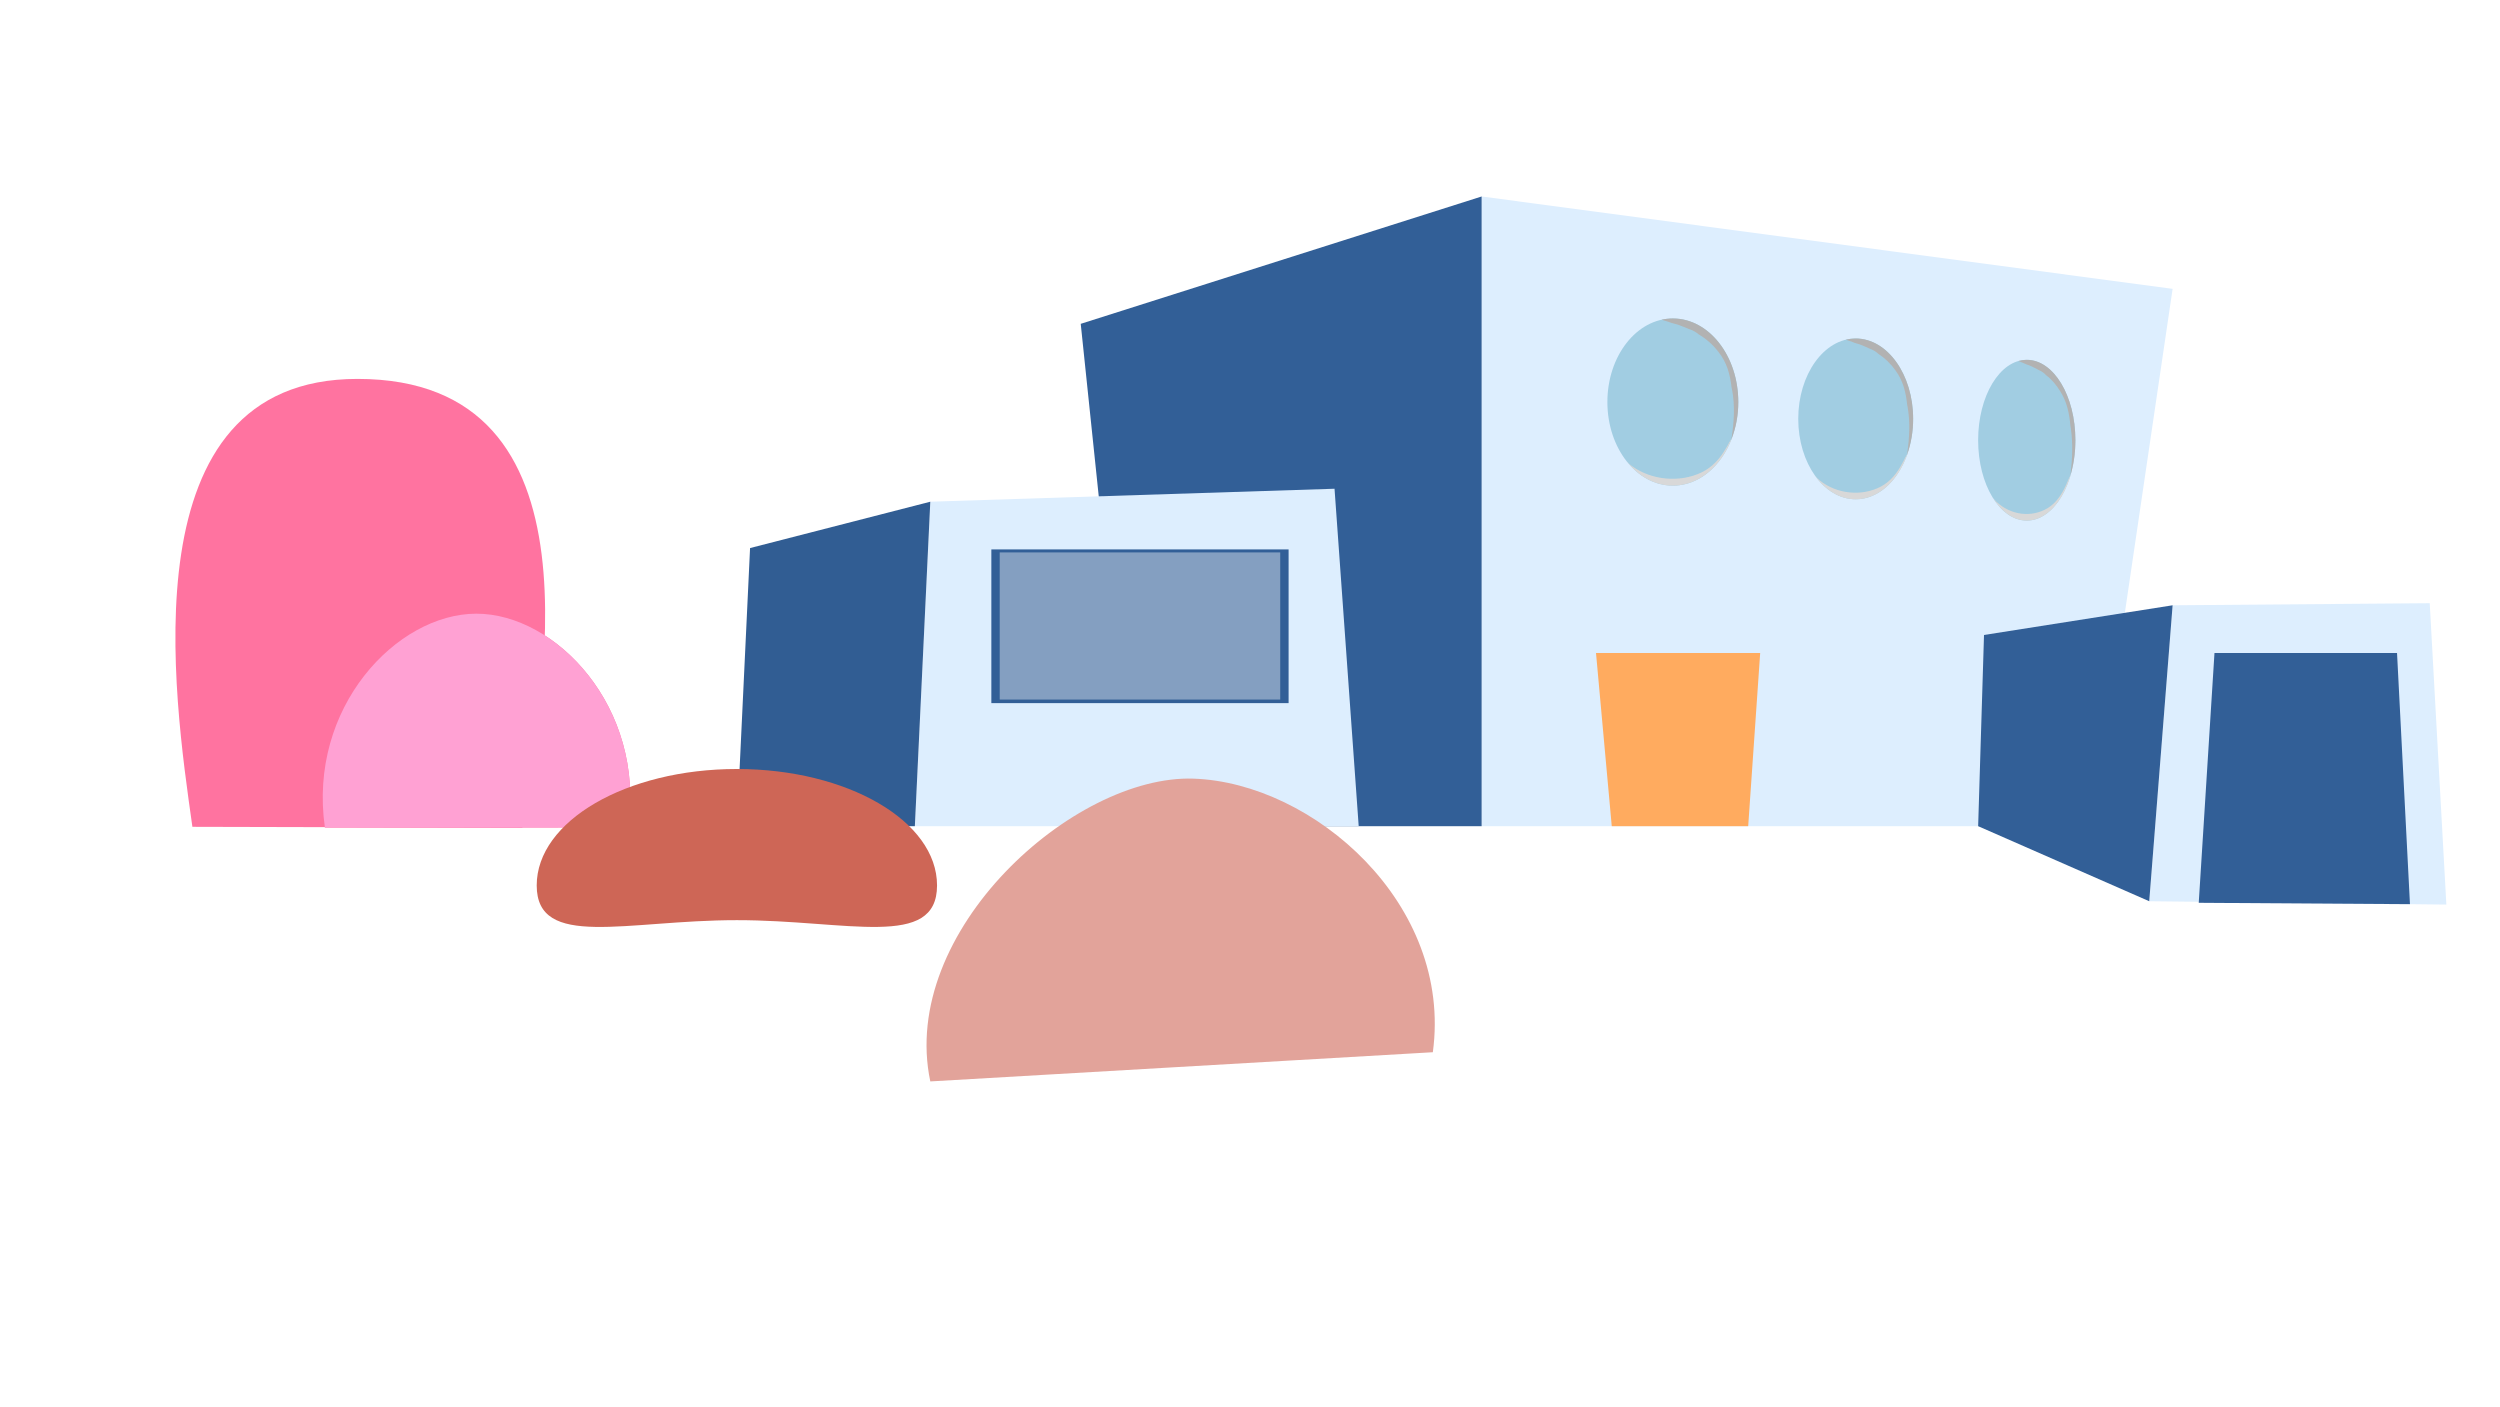
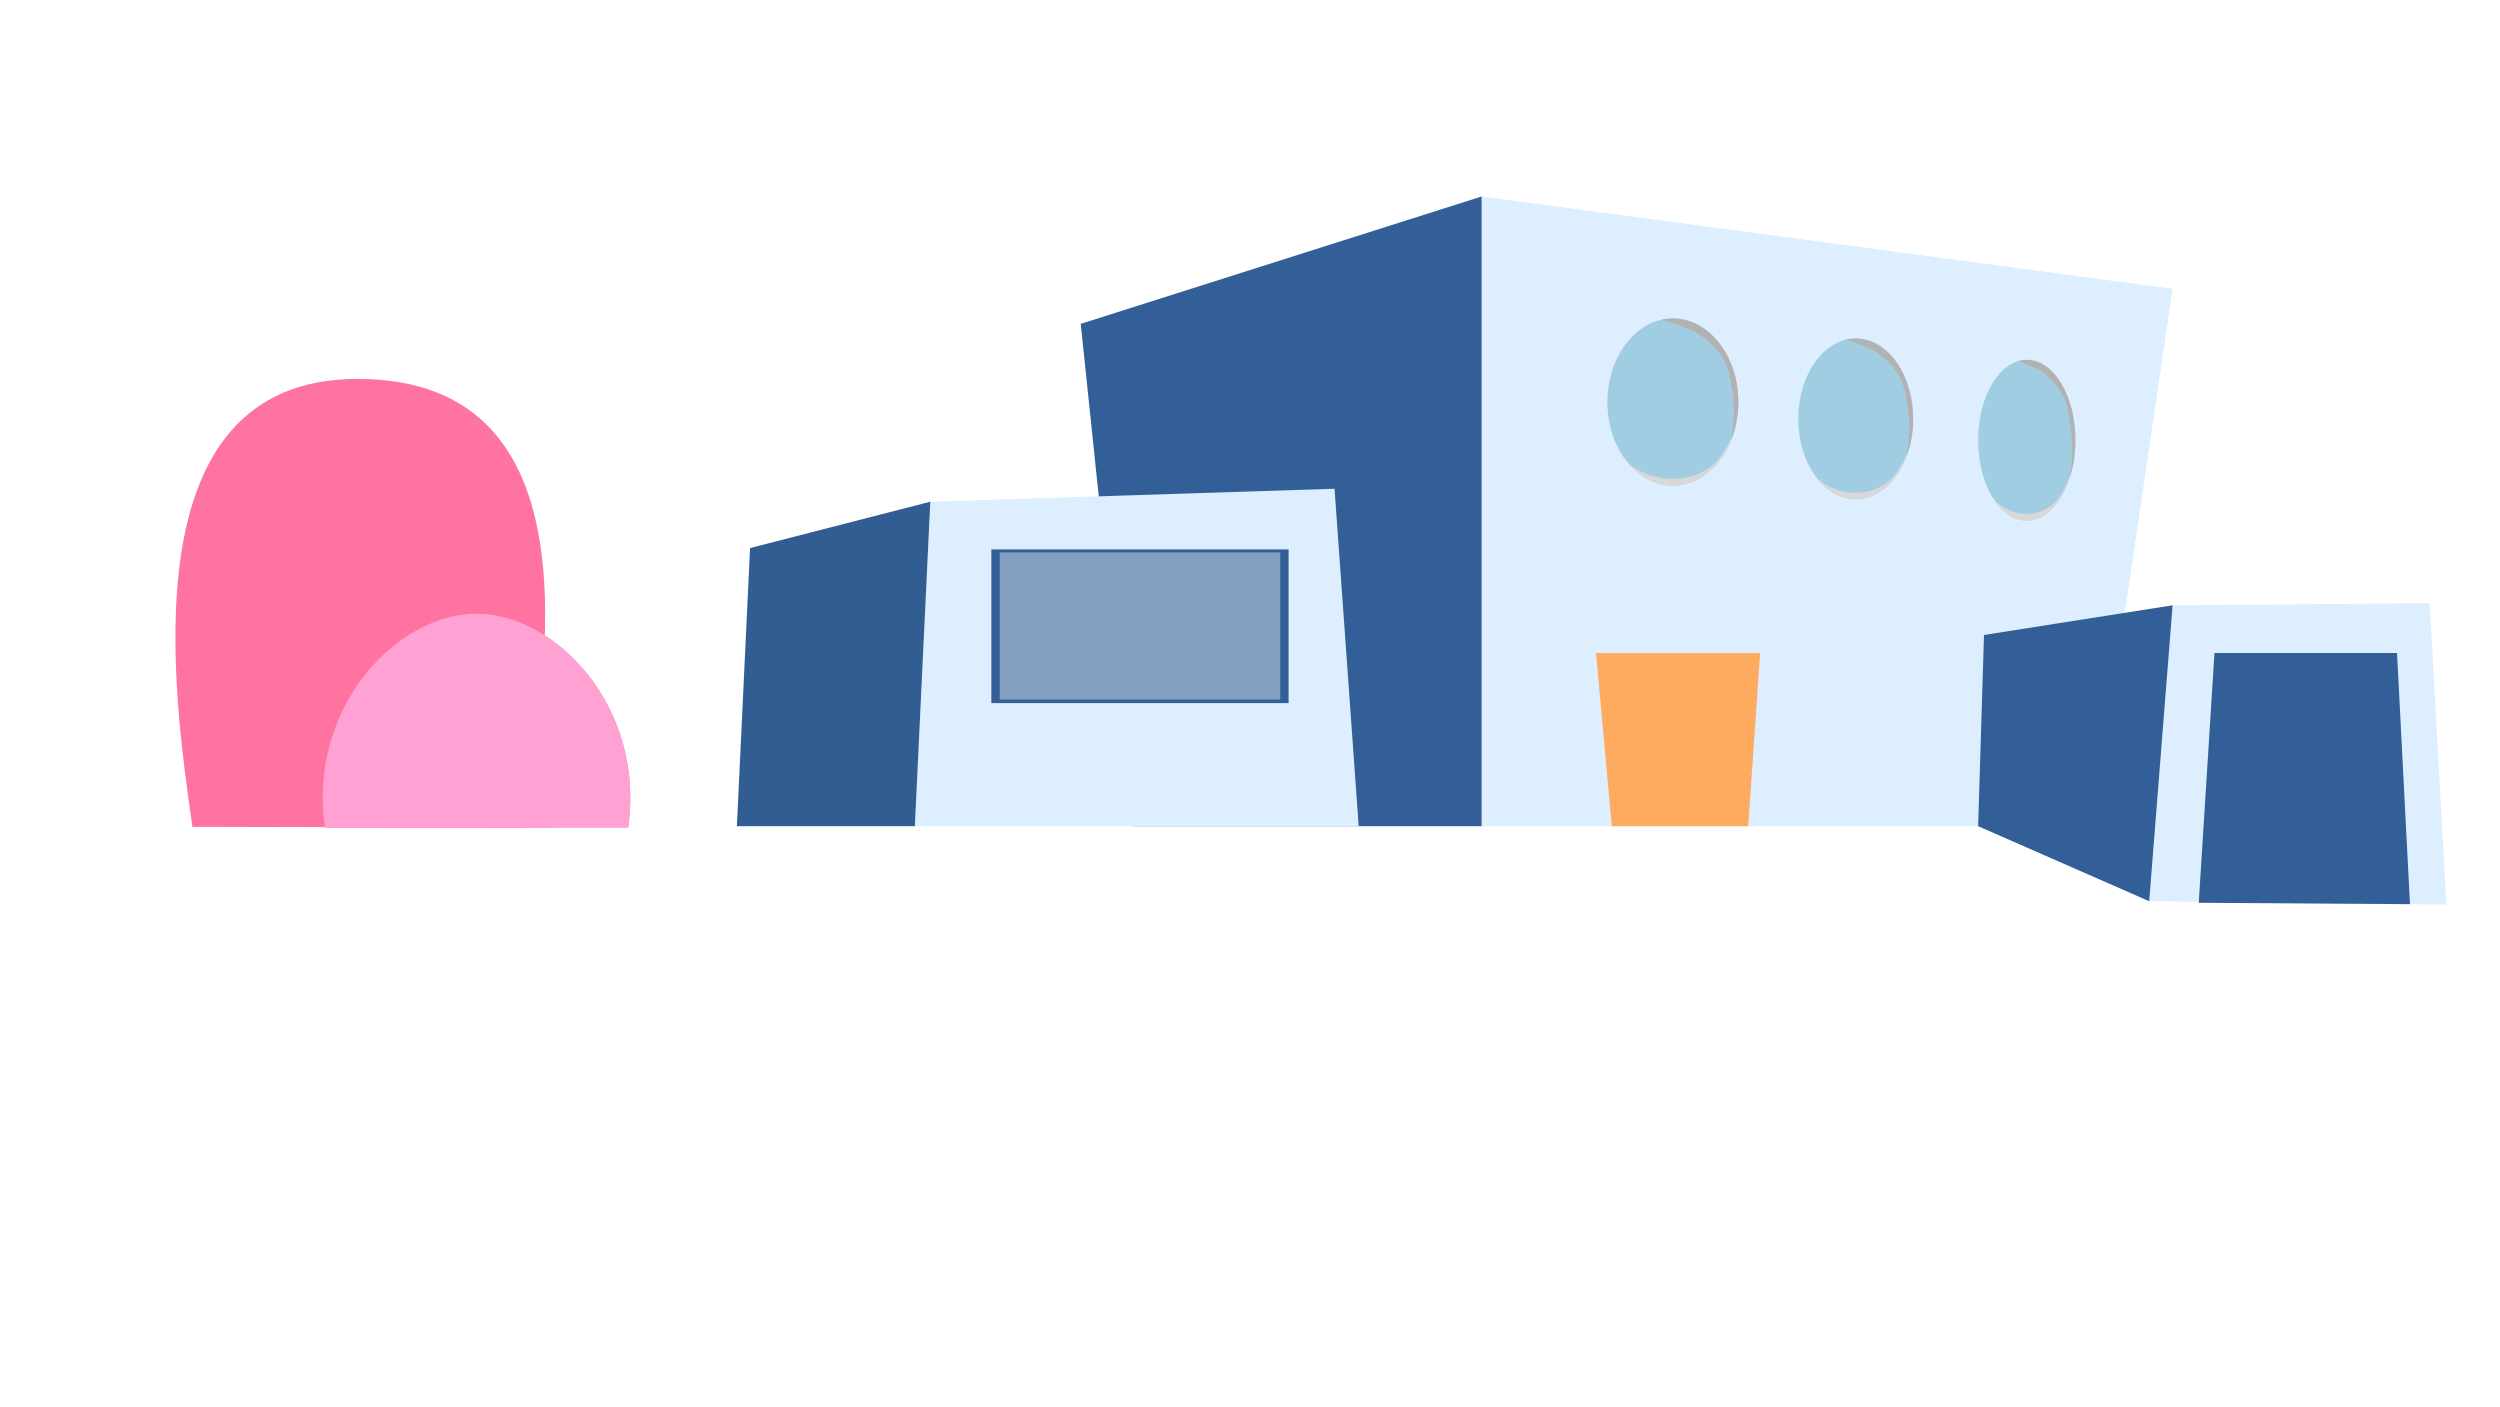
<svg xmlns="http://www.w3.org/2000/svg" id="Layer_2" data-name="Layer 2" width="1920" height="1080" viewBox="0 0 1920 1080">
  <defs>
-     <style>.cls-1{fill:#ddeefe;}.cls-1,.cls-2,.cls-3{isolation:isolate;}.cls-2,.cls-4{fill:#325f97;}.cls-3{fill:#315d93;}.cls-5{fill:#849fc1;}.cls-6{fill:#ffab5f;}.cls-7{fill:#e2a39a;}.cls-8{fill:#ff73a0;}.cls-9{fill:#a1cde2;}.cls-10{fill:#d8d8d8;}.cls-11{fill:#b2b2b2;}.cls-12{fill:#ffa1d3;}.cls-13{fill:#ce6656;}</style>
+     <style>.cls-1{fill:#ddeefe;}.cls-1,.cls-2,.cls-3{isolation:isolate;}.cls-2,.cls-4{fill:#325f97;}.cls-3{fill:#315d93;}.cls-5{fill:#849fc1;}.cls-6{fill:#ffab5f;}.cls-7{fill:#ff73a0;}.cls-8{fill:#a1cde2;}.cls-9{fill:#d8d8d8;}.cls-10{fill:#b2b2b2;}.cls-11{fill:#ffa1d3;}</style>
  </defs>
  <polygon class="cls-1" points="1607.73 634.51 1137.9 634.51 1137.9 150.89 1668.57 221.84 1607.73 634.51" />
  <polygon class="cls-2" points="1137.9 634.51 870.3 634.51 830 248.7 1137.9 150.89 1137.9 634.51" />
  <polygon class="cls-1" points="1043.48 634.51 702.61 634.51 714.47 385.31 1024.92 375.35 1043.48 634.51" />
  <polygon class="cls-1" points="1878.8 694.72 1650.61 692.15 1668.57 464.86 1866.03 463.26 1878.8 694.72" />
  <polygon class="cls-3" points="702.61 634.51 565.92 634.51 576.05 420.91 714.47 385.31 702.61 634.51" />
  <rect class="cls-4" x="761.36" y="421.95" width="228.28" height="118.05" />
  <rect class="cls-5" x="767.78" y="424.25" width="215.44" height="113.01" />
  <polygon class="cls-4" points="1850.85 694.4 1688.63 693.35 1700.72 501.5 1840.92 501.5 1850.85 694.4" />
  <polygon class="cls-4" points="1650.61 692.15 1519.22 634.51 1523.72 487.66 1668.57 464.86 1650.61 692.15" />
  <polygon class="cls-6" points="1351.82 501.5 1225.73 501.5 1237.83 634.51 1342.61 634.51 1351.82 501.5" />
-   <path class="cls-7" d="M714.47,830.53C690.14,715.35,824.63,594.84,916.61,598s199.22,96.14,183.81,210.11" />
-   <path class="cls-8" d="M147.76,635c-14.13-100.39-51.08-344,126.75-344,193.73,0,141.22,244.11,126.66,344.63" />
-   <path class="cls-8" d="M249.52,635.55c-13.21-92.25,55.21-164.13,116.22-164.24s129.87,71.77,116.72,164.2" />
-   <ellipse class="cls-9" cx="1284.74" cy="308.78" rx="50.27" ry="64.19" />
-   <path class="cls-10" d="M1328.13,339.58a46.14,46.14,0,0,1-2.56,4.61c-4.41,7.73-10.33,14.59-18.88,18.67-16.75,8-38.28,5.9-53.18-4.78a22.52,22.52,0,0,1-4.75-4.52h0c9.14,12,21.89,19.42,36,19.42,20,0,37.25-14.89,45.35-36.47A31.51,31.51,0,0,1,1328.13,339.58Z" />
-   <path class="cls-11" d="M1329.46,338.08a78.47,78.47,0,0,0,5.55-29.3c0-35.45-22.51-64.19-50.27-64.19a40,40,0,0,0-8.57.95c.74.21,1.47.46,2.2.72s1.69.47,2.53.75a29.22,29.22,0,0,1,2.8,1l1.32.35a34.68,34.68,0,0,1,3.65,1c2.58.91,5.11,2,7.64,3l.86.36.81.29a21,21,0,0,1,6.67,3.82A53,53,0,0,1,1319.56,270c6.74,8.29,9.16,17.71,10.28,27.57.14.6.28,1.2.4,1.81,2.26,11.71,1.54,24.65-.32,36.35C1329.8,336.55,1329.64,337.32,1329.46,338.08Z" />
-   <path class="cls-12" d="M249.52,635.55c-13.21-92.25,55.21-164.13,116.22-164.24s129.87,71.77,116.72,164.2" />
-   <ellipse class="cls-9" cx="1425.17" cy="321.7" rx="44.12" ry="61.73" />
-   <path class="cls-10" d="M1463.25,351.31a46,46,0,0,1-2.25,4.43c-3.87,7.44-9.06,14-16.57,18-14.7,7.69-33.6,5.68-46.68-4.59a20.65,20.65,0,0,1-4.16-4.36h0c8,11.52,19.21,18.68,31.61,18.68,17.54,0,32.69-14.33,39.8-35.07A33,33,0,0,1,1463.25,351.31Z" />
-   <path class="cls-11" d="M1464.42,349.87a82,82,0,0,0,4.87-28.17c0-34.09-19.76-61.73-44.12-61.73a32.6,32.6,0,0,0-7.53.91c.65.21,1.3.45,1.93.7s1.49.44,2.22.71a25.61,25.61,0,0,1,2.46,1c.39.1.78.21,1.16.34a27.73,27.73,0,0,1,3.21,1c2.26.87,4.48,1.88,6.7,2.87l.75.35.71.27a18,18,0,0,1,5.86,3.68,48,48,0,0,1,13.09,12.68c5.91,8,8,17,9,26.51.13.57.25,1.15.35,1.73,2,11.26,1.36,23.71-.28,35C1464.71,348.4,1464.57,349.14,1464.42,349.87Z" />
-   <ellipse class="cls-9" cx="1556.55" cy="338.08" rx="37.34" ry="61.73" />
-   <path class="cls-10" d="M1588.78,367.69c-.57,1.52-1.2,3-1.9,4.44-3.28,7.44-7.67,14-14,17.95-12.44,7.69-28.43,5.68-39.5-4.59a19.7,19.7,0,0,1-3.52-4.35h0c6.78,11.52,16.25,18.68,26.74,18.68,14.85,0,27.67-14.33,33.69-35.07C1589.79,365.76,1589.31,366.75,1588.78,367.69Z" />
-   <path class="cls-11" d="M1589.77,366.26a95.3,95.3,0,0,0,4.12-28.18c0-34.09-16.71-61.73-37.34-61.73a23.5,23.5,0,0,0-6.36.91c.55.21,1.09.45,1.63.7s1.26.44,1.88.71a20.48,20.48,0,0,1,2.08,1l1,.34a20.56,20.56,0,0,1,2.71,1c1.92.87,3.8,1.87,5.68,2.86l.63.35.6.27a15.23,15.23,0,0,1,5,3.68c4.42,3.22,8,7.72,11.08,12.68,5,8,6.8,17,7.63,26.51.11.57.21,1.15.3,1.73,1.68,11.27,1.15,23.71-.24,35C1590,364.78,1589.9,365.52,1589.77,366.26Z" />
-   <path class="cls-13" d="M719.65,680c0-49.38-68.83-89.41-153.73-89.41s-153.73,40-153.73,89.41S481,706.68,565.92,706.68,719.65,729.39,719.65,680Z" />
+   <path class="cls-7" d="M147.76,635c-14.13-100.39-51.08-344,126.75-344,193.73,0,141.22,244.11,126.66,344.63" />
+   <path class="cls-7" d="M249.52,635.55c-13.21-92.25,55.21-164.13,116.22-164.24s129.87,71.77,116.72,164.2" />
+   <ellipse class="cls-8" cx="1284.74" cy="308.78" rx="50.27" ry="64.19" />
+   <path class="cls-9" d="M1328.13,339.58a46.14,46.14,0,0,1-2.56,4.61c-4.41,7.73-10.33,14.59-18.88,18.67-16.75,8-38.28,5.9-53.18-4.78a22.52,22.52,0,0,1-4.75-4.52h0c9.14,12,21.89,19.42,36,19.42,20,0,37.25-14.89,45.35-36.47A31.51,31.51,0,0,1,1328.13,339.58Z" />
+   <path class="cls-10" d="M1329.46,338.08a78.47,78.47,0,0,0,5.55-29.3c0-35.45-22.51-64.19-50.27-64.19a40,40,0,0,0-8.57.95c.74.21,1.47.46,2.2.72s1.69.47,2.53.75a29.22,29.22,0,0,1,2.8,1l1.32.35a34.68,34.68,0,0,1,3.65,1c2.58.91,5.11,2,7.64,3l.86.36.81.29a21,21,0,0,1,6.67,3.82A53,53,0,0,1,1319.56,270c6.74,8.29,9.16,17.71,10.28,27.57.14.6.28,1.2.4,1.81,2.26,11.71,1.54,24.65-.32,36.35C1329.8,336.55,1329.64,337.32,1329.46,338.08Z" />
+   <path class="cls-11" d="M249.52,635.55c-13.21-92.25,55.21-164.13,116.22-164.24s129.87,71.77,116.72,164.2" />
+   <ellipse class="cls-8" cx="1425.17" cy="321.7" rx="44.12" ry="61.73" />
+   <path class="cls-9" d="M1463.25,351.31a46,46,0,0,1-2.25,4.43c-3.87,7.44-9.06,14-16.57,18-14.7,7.69-33.6,5.68-46.68-4.59a20.65,20.65,0,0,1-4.16-4.36h0c8,11.52,19.21,18.68,31.61,18.68,17.54,0,32.69-14.33,39.8-35.07A33,33,0,0,1,1463.25,351.31Z" />
+   <path class="cls-10" d="M1464.42,349.87a82,82,0,0,0,4.87-28.17c0-34.09-19.76-61.73-44.12-61.73a32.6,32.6,0,0,0-7.53.91c.65.21,1.3.45,1.93.7s1.49.44,2.22.71a25.61,25.61,0,0,1,2.46,1c.39.1.78.21,1.16.34a27.73,27.73,0,0,1,3.21,1c2.26.87,4.48,1.88,6.7,2.87l.75.35.71.27a18,18,0,0,1,5.86,3.68,48,48,0,0,1,13.09,12.68c5.91,8,8,17,9,26.51.13.57.25,1.15.35,1.73,2,11.26,1.36,23.71-.28,35C1464.71,348.4,1464.57,349.14,1464.42,349.87Z" />
+   <ellipse class="cls-8" cx="1556.55" cy="338.08" rx="37.34" ry="61.73" />
+   <path class="cls-9" d="M1588.78,367.69c-.57,1.52-1.2,3-1.9,4.44-3.28,7.44-7.67,14-14,17.95-12.44,7.69-28.43,5.68-39.5-4.59a19.7,19.7,0,0,1-3.52-4.35h0c6.78,11.52,16.25,18.68,26.74,18.68,14.85,0,27.67-14.33,33.69-35.07C1589.79,365.76,1589.31,366.75,1588.78,367.69Z" />
+   <path class="cls-10" d="M1589.77,366.26a95.3,95.3,0,0,0,4.12-28.18c0-34.09-16.71-61.73-37.34-61.73a23.5,23.5,0,0,0-6.36.91c.55.21,1.09.45,1.63.7s1.26.44,1.88.71a20.48,20.48,0,0,1,2.08,1l1,.34a20.56,20.56,0,0,1,2.71,1c1.92.87,3.8,1.87,5.68,2.86l.63.35.6.27a15.23,15.23,0,0,1,5,3.68c4.42,3.22,8,7.72,11.08,12.68,5,8,6.8,17,7.63,26.51.11.57.21,1.15.3,1.73,1.68,11.27,1.15,23.71-.24,35C1590,364.78,1589.9,365.52,1589.77,366.26Z" />
</svg>
